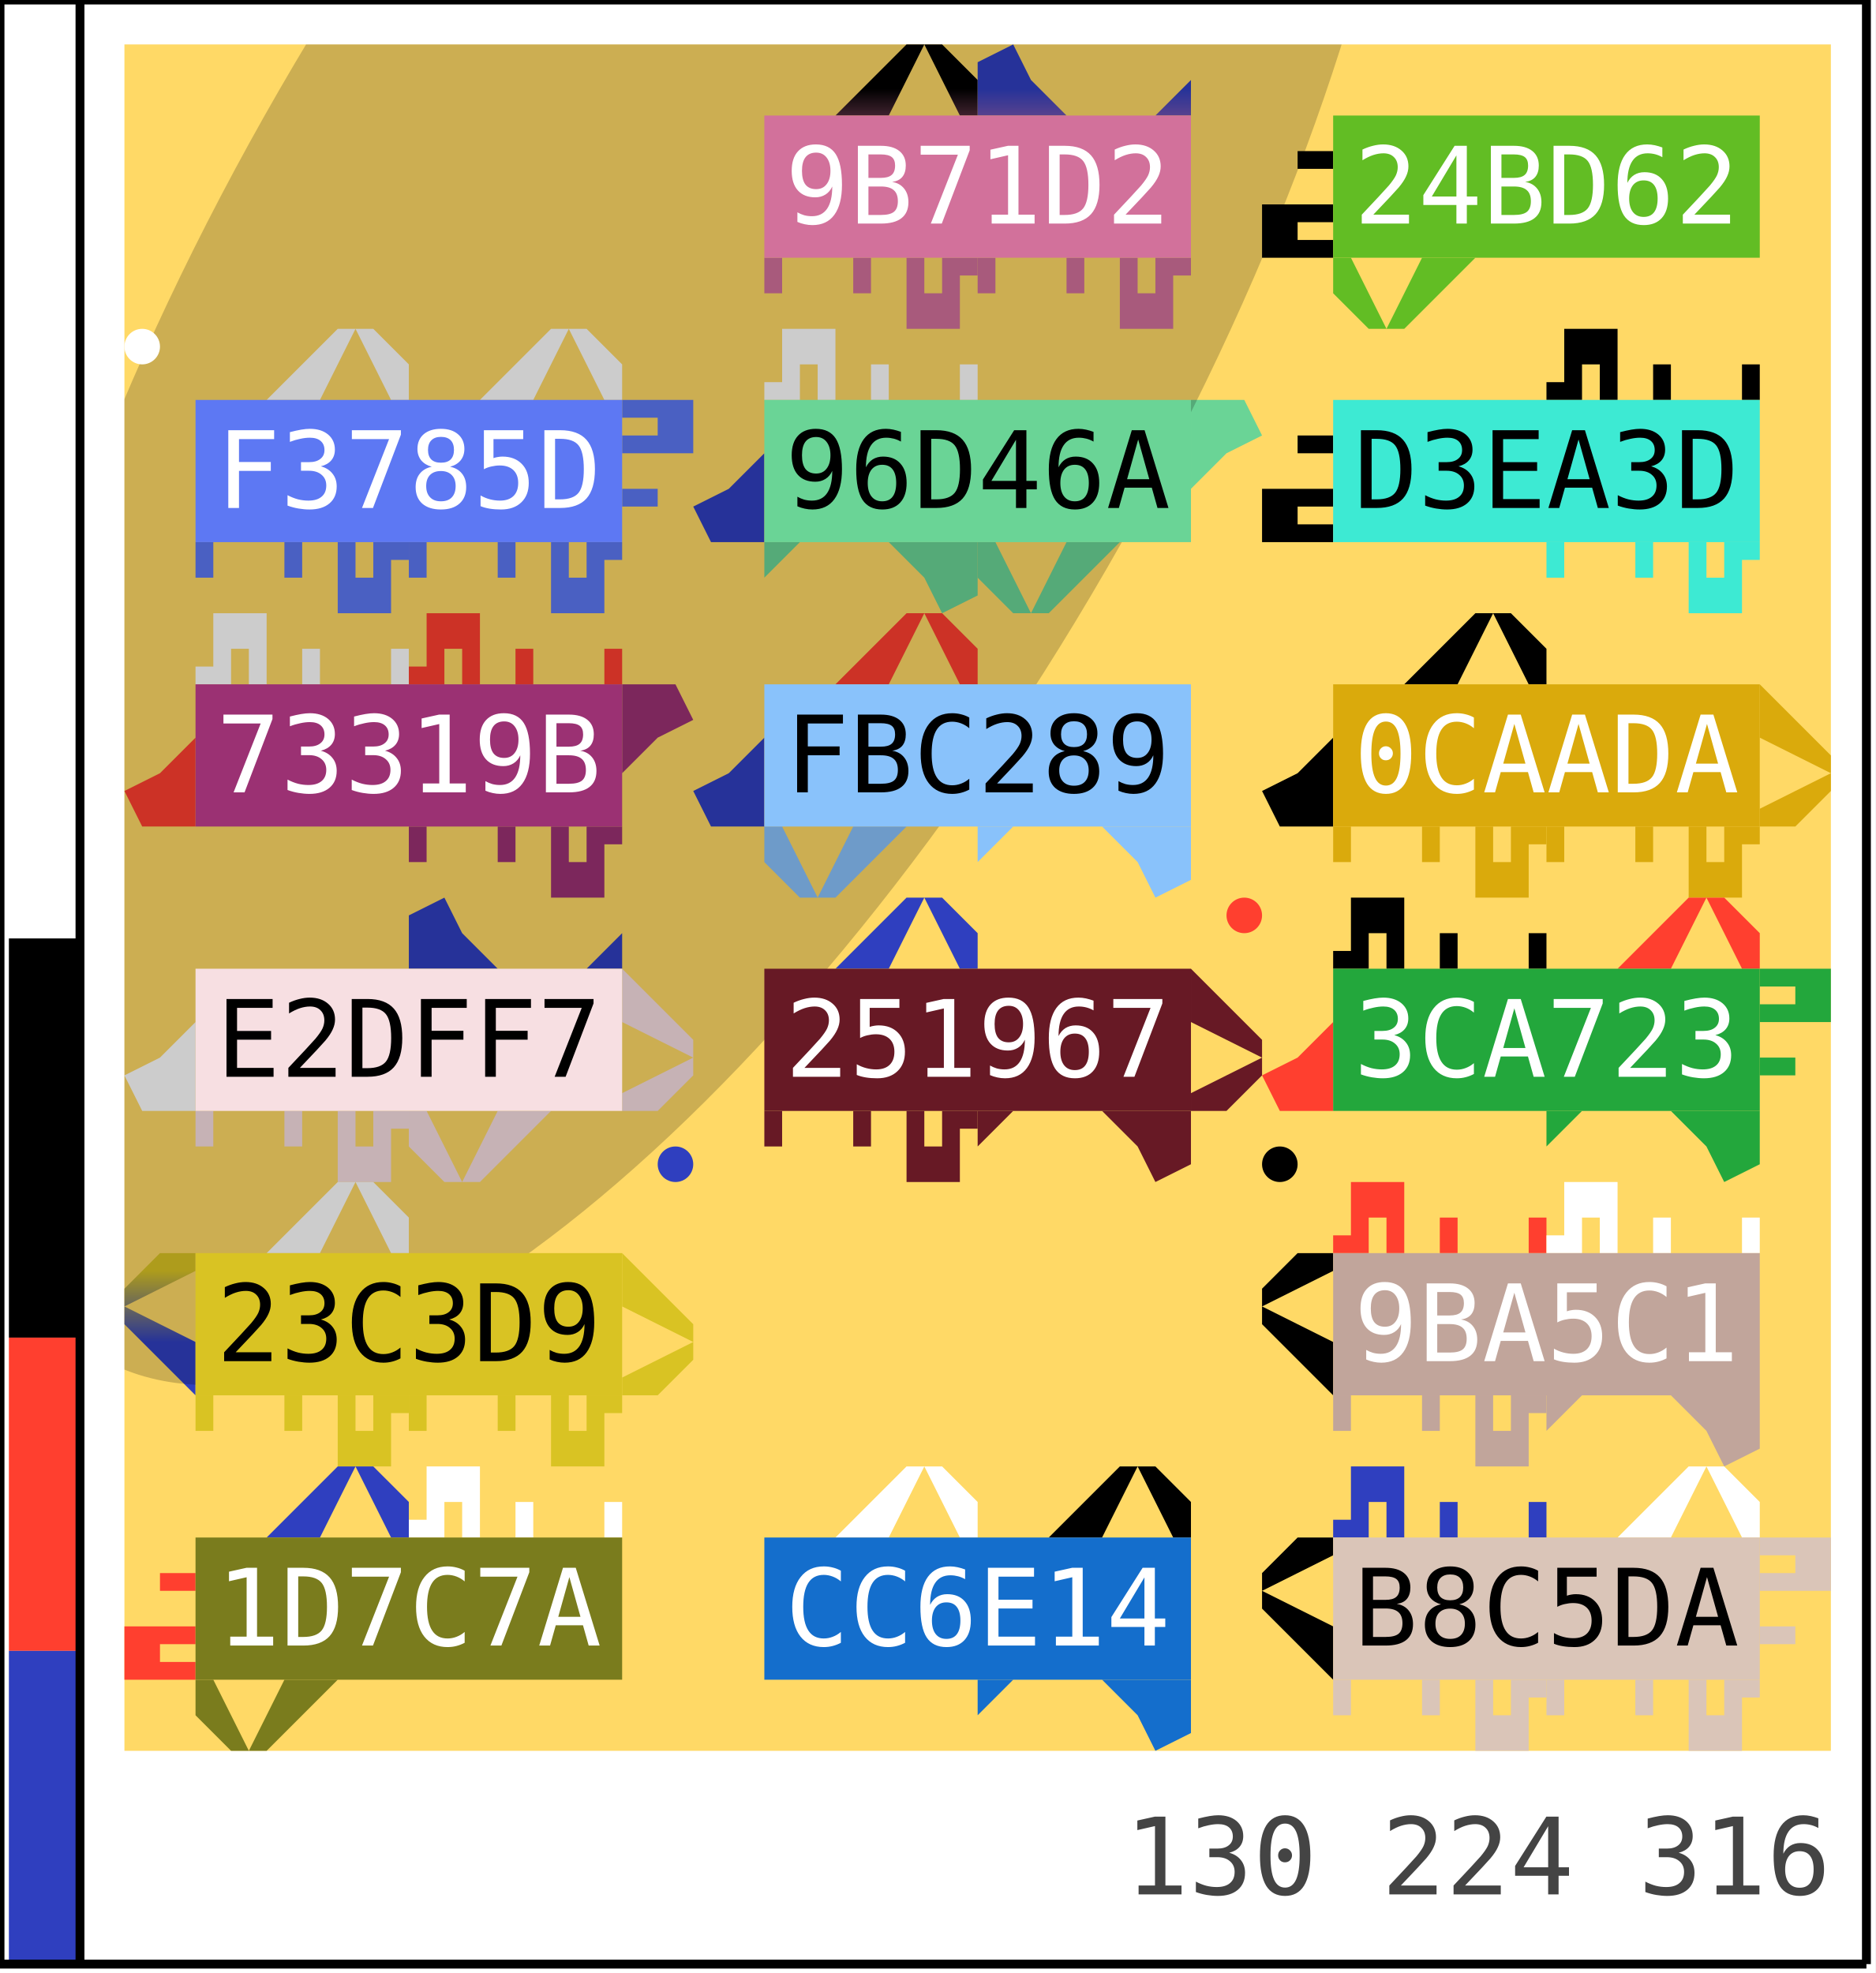
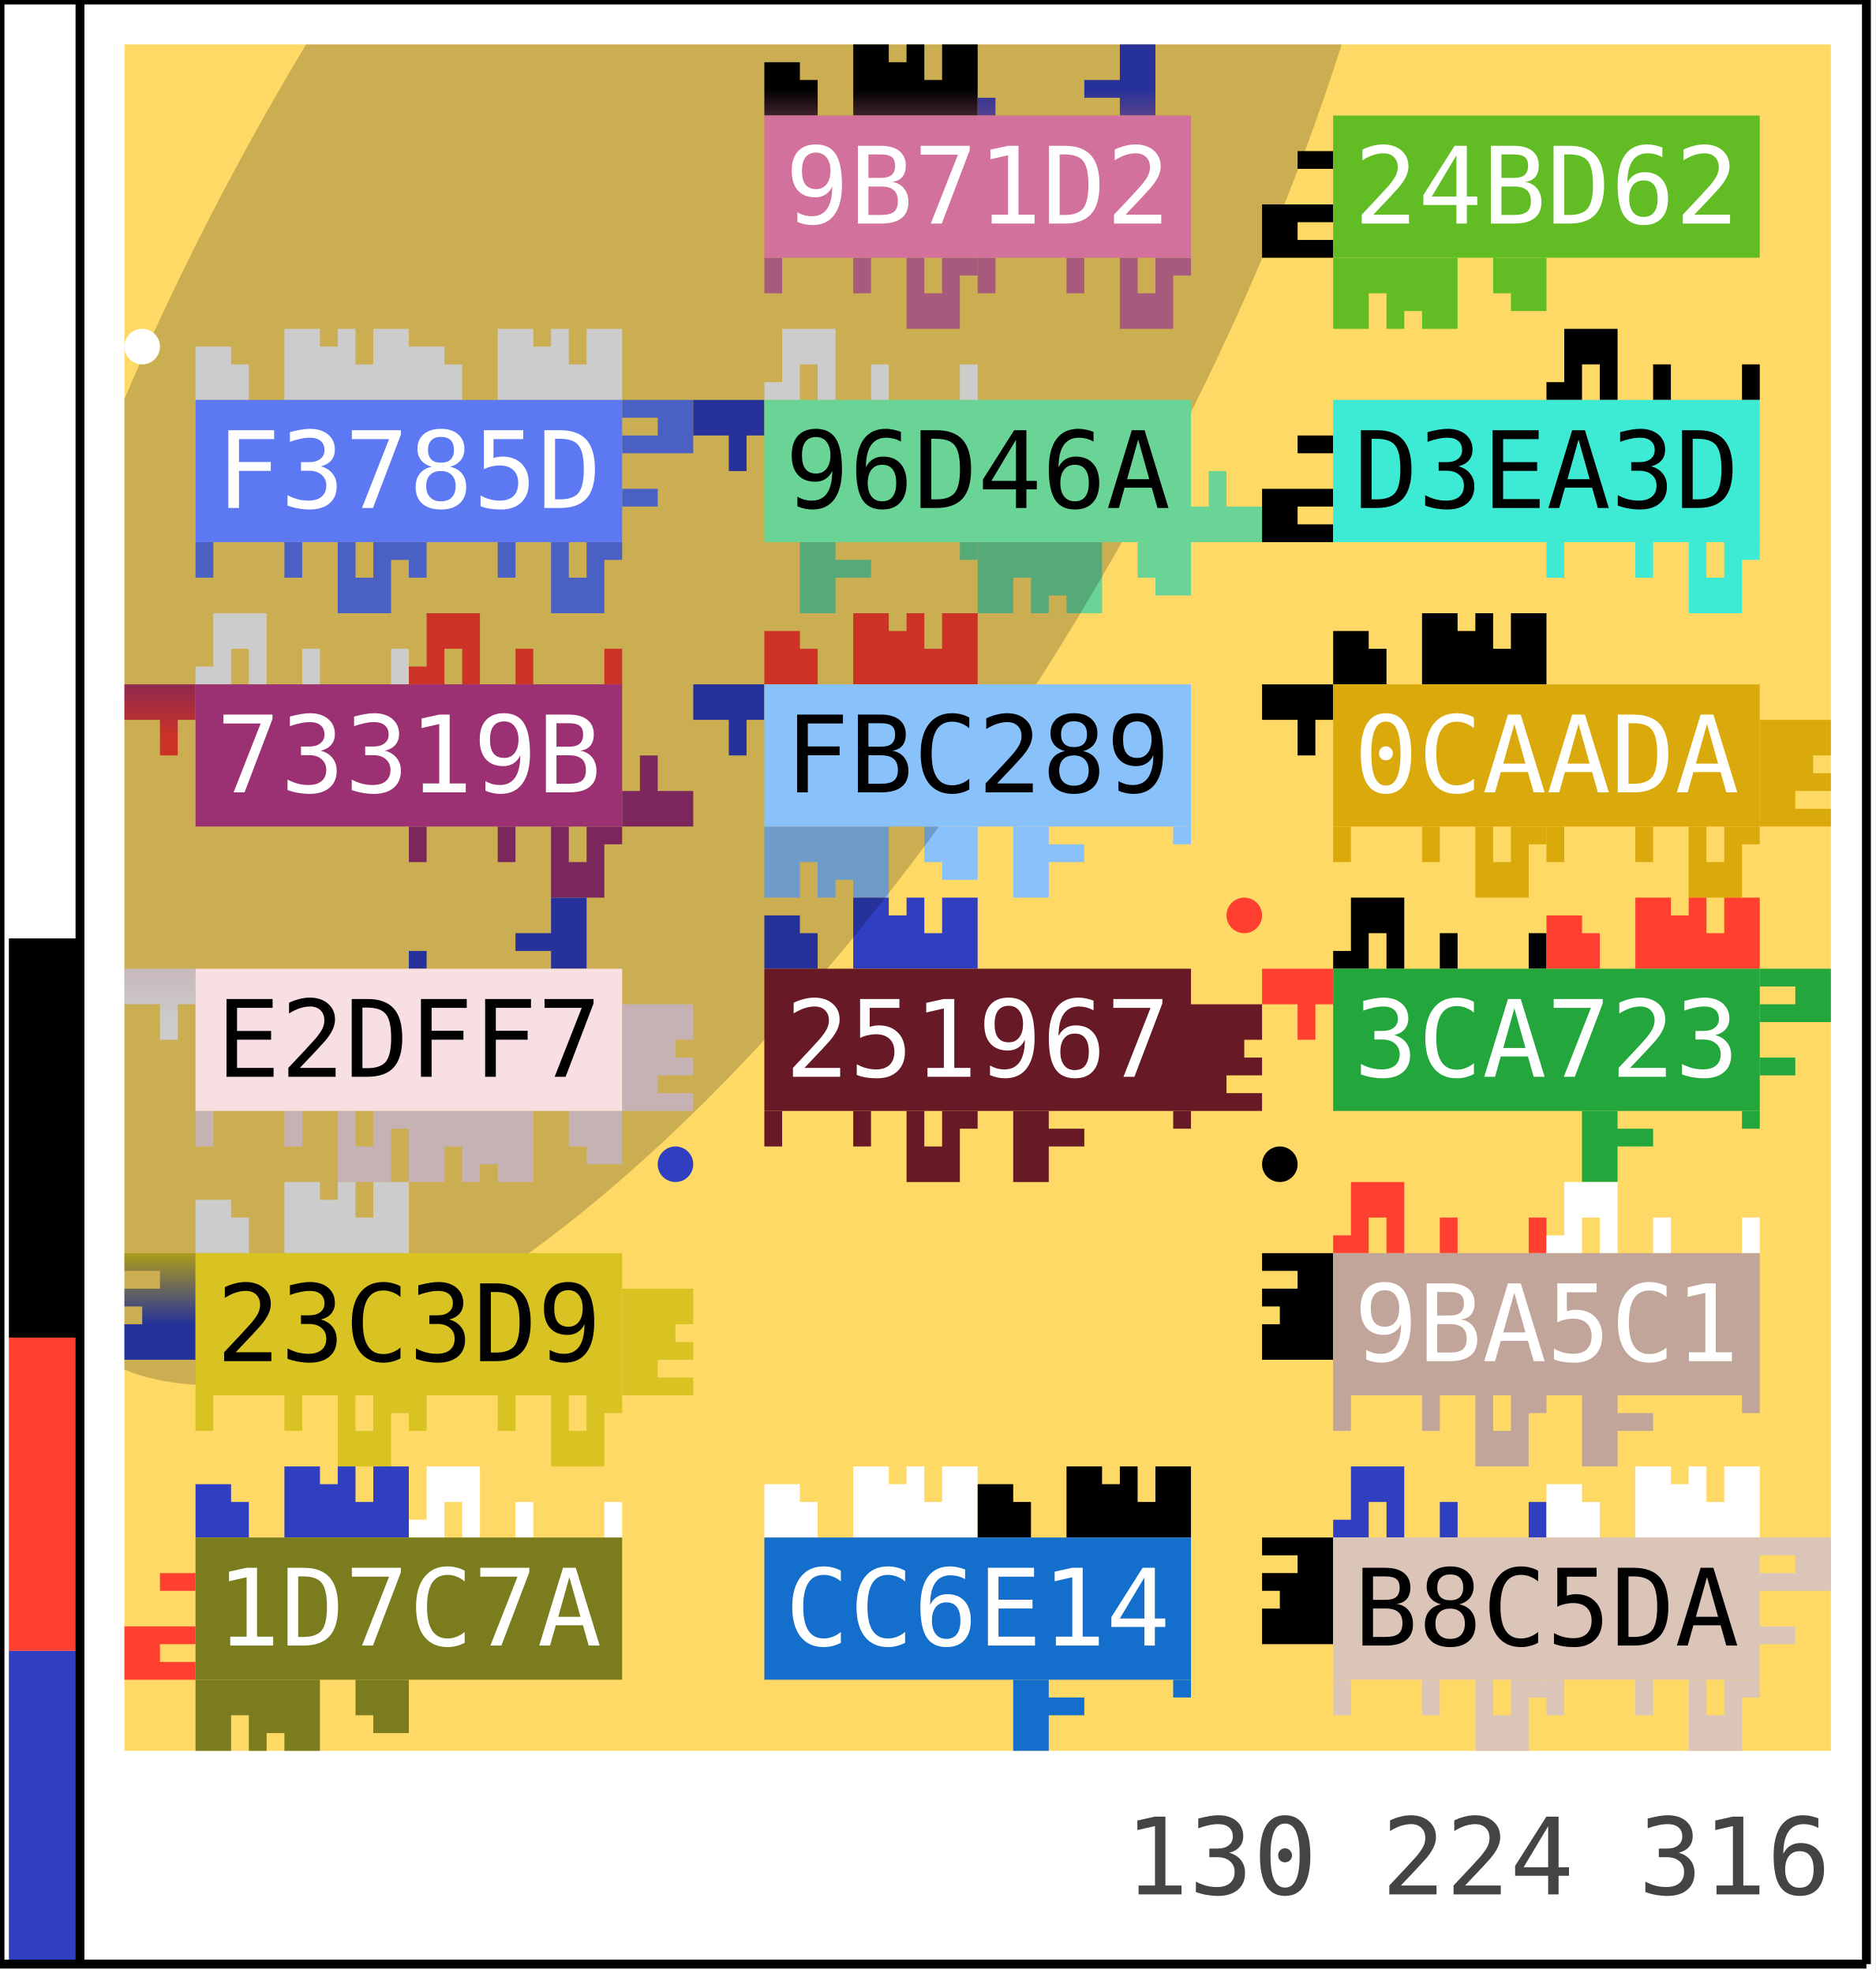
<svg xmlns="http://www.w3.org/2000/svg" width="211.0" height="222.0">
  <defs data-v3-clip-seq="21">
    <clipPath id="grid-clip">
      <rect x="14.0" y="5.0" width="192.0" height="192.0" />
    </clipPath>
    <path id="c1" d="M0,8 L0,6 L2,6 L2,0 L8,0 L8,8 L6,8 L6,4 L4,4 L4,8 Z M12,4 L14,4 L14,8 L12,8 Z M22,4 L24,4 L24,8 L22,8 Z" fill-rule="evenodd" />
    <path id="c2" d="M0,8 L0,2 L4,2 L4,4 L6,4 L6,8 L10,8 L10,2 L10,0 L24,0 L24,8 Z M18,0 L20,0 L20,4 L18,4 Z M14,0 L16,0 L16,2 L14,2 Z" fill-rule="evenodd" />
    <path id="c3" d="M16,0 L20,0 L20,8 L16,8 L16,6 L12,6 L12,4 L16,4 Z M0,6 L2,6 L2,8 L0,8 Z" fill-rule="evenodd" />
    <path id="p1" d="M0,8 L0,4 L3,3 L4,0 L12,0 L16,8 Z" fill-rule="evenodd" />
    <path id="p2" d="M16,0 L12,4 L8,8 L14,8 L18,0 L22,8 L24,8 L24,4 L20,0 Z" fill-rule="evenodd" />
    <path id="p3" d="M0,2 L4,0 L6,4 L10,8 L0,8 Z M20,8 L24,4 L24,8 Z" fill-rule="evenodd" />
    <linearGradient id="g0" gradientUnits="userSpaceOnUse" x1="98.0" y1="13.0" x2="98.0" y2="5.0">
      <stop offset="0%" stop-color="#d2719b" />
      <stop offset="100%" stop-color="#000000" />
    </linearGradient>
    <linearGradient id="g1" gradientUnits="userSpaceOnUse" x1="122.0" y1="13.0" x2="122.0" y2="5.0">
      <stop offset="0%" stop-color="#d2719b" />
      <stop offset="100%" stop-color="#2f3fbf" />
    </linearGradient>
    <linearGradient id="g2" gradientUnits="userSpaceOnUse" x1="122.0" y1="29.0" x2="122.0" y2="37.0">
      <stop offset="0%" stop-color="#d2719b" />
      <stop offset="100%" stop-color="#ffffff" />
    </linearGradient>
    <linearGradient id="g3" gradientUnits="userSpaceOnUse" x1="98.0" y1="29.0" x2="98.0" y2="37.0">
      <stop offset="0%" stop-color="#d2719b" />
      <stop offset="100%" stop-color="#ff3f2f" />
    </linearGradient>
    <linearGradient id="g4" gradientUnits="userSpaceOnUse" x1="162.0" y1="29.0" x2="162.0" y2="37.0">
      <stop offset="0%" stop-color="#62bd24" />
      <stop offset="100%" stop-color="#ffffff" />
    </linearGradient>
    <linearGradient id="g5" gradientUnits="userSpaceOnUse" x1="150.0" y1="21.0" x2="142.0" y2="21.0">
      <stop offset="0%" stop-color="#62bd24" />
      <stop offset="100%" stop-color="#000000" />
    </linearGradient>
    <clipPath id="v3clip-0">
      <rect x="142.0" y="13.0" width="8.0" height="16.0" />
    </clipPath>
    <linearGradient id="g6" gradientUnits="userSpaceOnUse" x1="34.0" y1="45.0" x2="34.0" y2="37.0">
      <stop offset="0%" stop-color="#5d78f3" />
      <stop offset="100%" stop-color="#ffffff" />
    </linearGradient>
    <linearGradient id="g7" gradientUnits="userSpaceOnUse" x1="58.0" y1="45.0" x2="58.0" y2="37.0">
      <stop offset="0%" stop-color="#5d78f3" />
      <stop offset="100%" stop-color="#ffffff" />
    </linearGradient>
    <linearGradient id="g8" gradientUnits="userSpaceOnUse" x1="70.0" y1="53.0" x2="78.0" y2="53.0">
      <stop offset="0%" stop-color="#5d78f3" />
      <stop offset="100%" stop-color="#000000" />
    </linearGradient>
    <clipPath id="v3clip-1">
      <rect x="70.0" y="45.0" width="8.0" height="16.0" />
    </clipPath>
    <linearGradient id="g9" gradientUnits="userSpaceOnUse" x1="58.0" y1="61.0" x2="58.0" y2="69.0">
      <stop offset="0%" stop-color="#5d78f3" />
      <stop offset="100%" stop-color="#000000" />
    </linearGradient>
    <linearGradient id="g10" gradientUnits="userSpaceOnUse" x1="34.0" y1="61.0" x2="34.0" y2="69.0">
      <stop offset="0%" stop-color="#5d78f3" />
      <stop offset="100%" stop-color="#2f3fbf" />
    </linearGradient>
    <linearGradient id="g11" gradientUnits="userSpaceOnUse" x1="98.0" y1="45.0" x2="98.0" y2="37.0">
      <stop offset="0%" stop-color="#6ad496" />
      <stop offset="100%" stop-color="#ffffff" />
    </linearGradient>
    <linearGradient id="g12" gradientUnits="userSpaceOnUse" x1="134.0" y1="53.0" x2="142.0" y2="53.0">
      <stop offset="0%" stop-color="#6ad496" />
      <stop offset="100%" stop-color="#2f3fbf" />
    </linearGradient>
    <clipPath id="v3clip-2">
      <rect x="134.0" y="45.0" width="8.0" height="16.0" />
    </clipPath>
    <linearGradient id="g13" gradientUnits="userSpaceOnUse" x1="122.0" y1="61.0" x2="122.0" y2="69.0">
      <stop offset="0%" stop-color="#6ad496" />
      <stop offset="100%" stop-color="#ffffff" />
    </linearGradient>
    <linearGradient id="g14" gradientUnits="userSpaceOnUse" x1="98.0" y1="61.0" x2="98.0" y2="69.0">
      <stop offset="0%" stop-color="#6ad496" />
      <stop offset="100%" stop-color="#ffffff" />
    </linearGradient>
    <linearGradient id="g15" gradientUnits="userSpaceOnUse" x1="86.0" y1="53.0" x2="78.0" y2="53.0">
      <stop offset="0%" stop-color="#6ad496" />
      <stop offset="100%" stop-color="#2f3fbf" />
    </linearGradient>
    <clipPath id="v3clip-3">
      <rect x="78.0" y="45.0" width="8.0" height="16.0" />
    </clipPath>
    <linearGradient id="g16" gradientUnits="userSpaceOnUse" x1="186.0" y1="45.0" x2="186.0" y2="37.0">
      <stop offset="0%" stop-color="#3dead3" />
      <stop offset="100%" stop-color="#000000" />
    </linearGradient>
    <linearGradient id="g17" gradientUnits="userSpaceOnUse" x1="186.0" y1="61.0" x2="186.0" y2="69.0">
      <stop offset="0%" stop-color="#3dead3" />
      <stop offset="100%" stop-color="#2f3fbf" />
    </linearGradient>
    <linearGradient id="g18" gradientUnits="userSpaceOnUse" x1="150.0" y1="53.0" x2="142.0" y2="53.0">
      <stop offset="0%" stop-color="#3dead3" />
      <stop offset="100%" stop-color="#000000" />
    </linearGradient>
    <clipPath id="v3clip-4">
      <rect x="142.0" y="45.0" width="8.0" height="16.0" />
    </clipPath>
    <linearGradient id="g19" gradientUnits="userSpaceOnUse" x1="34.0" y1="77.0" x2="34.0" y2="69.0">
      <stop offset="0%" stop-color="#9b3173" />
      <stop offset="100%" stop-color="#ffffff" />
    </linearGradient>
    <linearGradient id="g20" gradientUnits="userSpaceOnUse" x1="58.0" y1="77.0" x2="58.0" y2="69.0">
      <stop offset="0%" stop-color="#9b3173" />
      <stop offset="100%" stop-color="#ff3f2f" />
    </linearGradient>
    <linearGradient id="g21" gradientUnits="userSpaceOnUse" x1="70.0" y1="85.0" x2="78.0" y2="85.0">
      <stop offset="0%" stop-color="#9b3173" />
      <stop offset="100%" stop-color="#ffffff" />
    </linearGradient>
    <clipPath id="v3clip-5">
      <rect x="70.0" y="77.0" width="8.0" height="16.0" />
    </clipPath>
    <linearGradient id="g22" gradientUnits="userSpaceOnUse" x1="58.0" y1="93.0" x2="58.0" y2="101.0">
      <stop offset="0%" stop-color="#9b3173" />
      <stop offset="100%" stop-color="#2f3fbf" />
    </linearGradient>
    <linearGradient id="g23" gradientUnits="userSpaceOnUse" x1="22.0" y1="85.0" x2="14.0" y2="85.0">
      <stop offset="0%" stop-color="#9b3173" />
      <stop offset="100%" stop-color="#ff3f2f" />
    </linearGradient>
    <clipPath id="v3clip-6">
      <rect x="14.0" y="77.0" width="8.0" height="16.0" />
    </clipPath>
    <linearGradient id="g24" gradientUnits="userSpaceOnUse" x1="98.0" y1="77.0" x2="98.0" y2="69.0">
      <stop offset="0%" stop-color="#89c2fb" />
      <stop offset="100%" stop-color="#ff3f2f" />
    </linearGradient>
    <linearGradient id="g25" gradientUnits="userSpaceOnUse" x1="122.0" y1="93.0" x2="122.0" y2="101.0">
      <stop offset="0%" stop-color="#89c2fb" />
      <stop offset="100%" stop-color="#ff3f2f" />
    </linearGradient>
    <linearGradient id="g26" gradientUnits="userSpaceOnUse" x1="98.0" y1="93.0" x2="98.0" y2="101.0">
      <stop offset="0%" stop-color="#89c2fb" />
      <stop offset="100%" stop-color="#ffffff" />
    </linearGradient>
    <linearGradient id="g27" gradientUnits="userSpaceOnUse" x1="86.0" y1="85.0" x2="78.0" y2="85.0">
      <stop offset="0%" stop-color="#89c2fb" />
      <stop offset="100%" stop-color="#2f3fbf" />
    </linearGradient>
    <clipPath id="v3clip-7">
      <rect x="78.0" y="77.0" width="8.0" height="16.0" />
    </clipPath>
    <linearGradient id="g28" gradientUnits="userSpaceOnUse" x1="162.0" y1="77.0" x2="162.0" y2="69.0">
      <stop offset="0%" stop-color="#daaa0c" />
      <stop offset="100%" stop-color="#000000" />
    </linearGradient>
    <linearGradient id="g29" gradientUnits="userSpaceOnUse" x1="198.0" y1="85.0" x2="206.0" y2="85.0">
      <stop offset="0%" stop-color="#daaa0c" />
      <stop offset="100%" stop-color="#000000" />
    </linearGradient>
    <clipPath id="v3clip-8">
      <rect x="198.0" y="77.0" width="8.0" height="16.0" />
    </clipPath>
    <linearGradient id="g30" gradientUnits="userSpaceOnUse" x1="186.0" y1="93.0" x2="186.0" y2="101.0">
      <stop offset="0%" stop-color="#daaa0c" />
      <stop offset="100%" stop-color="#2f3fbf" />
    </linearGradient>
    <linearGradient id="g31" gradientUnits="userSpaceOnUse" x1="162.0" y1="93.0" x2="162.0" y2="101.0">
      <stop offset="0%" stop-color="#daaa0c" />
      <stop offset="100%" stop-color="#ffffff" />
    </linearGradient>
    <linearGradient id="g32" gradientUnits="userSpaceOnUse" x1="150.0" y1="85.0" x2="142.0" y2="85.0">
      <stop offset="0%" stop-color="#daaa0c" />
      <stop offset="100%" stop-color="#000000" />
    </linearGradient>
    <clipPath id="v3clip-9">
      <rect x="142.0" y="77.0" width="8.0" height="16.0" />
    </clipPath>
    <linearGradient id="g33" gradientUnits="userSpaceOnUse" x1="58.0" y1="109.0" x2="58.0" y2="101.0">
      <stop offset="0%" stop-color="#f7dfe2" />
      <stop offset="100%" stop-color="#2f3fbf" />
    </linearGradient>
    <linearGradient id="g34" gradientUnits="userSpaceOnUse" x1="70.0" y1="117.0" x2="78.0" y2="117.0">
      <stop offset="0%" stop-color="#f7dfe2" />
      <stop offset="100%" stop-color="#ffffff" />
    </linearGradient>
    <clipPath id="v3clip-10">
      <rect x="70.0" y="109.0" width="8.0" height="16.0" />
    </clipPath>
    <linearGradient id="g35" gradientUnits="userSpaceOnUse" x1="58.0" y1="125.0" x2="58.0" y2="133.0">
      <stop offset="0%" stop-color="#f7dfe2" />
      <stop offset="100%" stop-color="#ff3f2f" />
    </linearGradient>
    <linearGradient id="g36" gradientUnits="userSpaceOnUse" x1="34.0" y1="125.0" x2="34.0" y2="133.0">
      <stop offset="0%" stop-color="#f7dfe2" />
      <stop offset="100%" stop-color="#000000" />
    </linearGradient>
    <linearGradient id="g37" gradientUnits="userSpaceOnUse" x1="22.0" y1="117.0" x2="14.0" y2="117.0">
      <stop offset="0%" stop-color="#f7dfe2" />
      <stop offset="100%" stop-color="#ffffff" />
    </linearGradient>
    <clipPath id="v3clip-11">
      <rect x="14.0" y="109.0" width="8.0" height="16.0" />
    </clipPath>
    <linearGradient id="g38" gradientUnits="userSpaceOnUse" x1="98.0" y1="109.0" x2="98.0" y2="101.0">
      <stop offset="0%" stop-color="#671925" />
      <stop offset="100%" stop-color="#2f3fbf" />
    </linearGradient>
    <linearGradient id="g39" gradientUnits="userSpaceOnUse" x1="134.0" y1="117.0" x2="142.0" y2="117.0">
      <stop offset="0%" stop-color="#671925" />
      <stop offset="100%" stop-color="#000000" />
    </linearGradient>
    <clipPath id="v3clip-12">
      <rect x="134.0" y="109.0" width="8.0" height="16.0" />
    </clipPath>
    <linearGradient id="g40" gradientUnits="userSpaceOnUse" x1="122.0" y1="125.0" x2="122.0" y2="133.0">
      <stop offset="0%" stop-color="#671925" />
      <stop offset="100%" stop-color="#ff3f2f" />
    </linearGradient>
    <linearGradient id="g41" gradientUnits="userSpaceOnUse" x1="98.0" y1="125.0" x2="98.0" y2="133.0">
      <stop offset="0%" stop-color="#671925" />
      <stop offset="100%" stop-color="#000000" />
    </linearGradient>
    <linearGradient id="g42" gradientUnits="userSpaceOnUse" x1="162.0" y1="109.0" x2="162.0" y2="101.0">
      <stop offset="0%" stop-color="#23a73c" />
      <stop offset="100%" stop-color="#000000" />
    </linearGradient>
    <linearGradient id="g43" gradientUnits="userSpaceOnUse" x1="186.0" y1="109.0" x2="186.0" y2="101.0">
      <stop offset="0%" stop-color="#23a73c" />
      <stop offset="100%" stop-color="#ff3f2f" />
    </linearGradient>
    <linearGradient id="g44" gradientUnits="userSpaceOnUse" x1="198.0" y1="117.0" x2="206.0" y2="117.0">
      <stop offset="0%" stop-color="#23a73c" />
      <stop offset="100%" stop-color="#2f3fbf" />
    </linearGradient>
    <clipPath id="v3clip-13">
      <rect x="198.0" y="109.0" width="8.0" height="16.0" />
    </clipPath>
    <linearGradient id="g45" gradientUnits="userSpaceOnUse" x1="186.0" y1="125.0" x2="186.0" y2="133.0">
      <stop offset="0%" stop-color="#23a73c" />
      <stop offset="100%" stop-color="#ffffff" />
    </linearGradient>
    <linearGradient id="g46" gradientUnits="userSpaceOnUse" x1="150.0" y1="117.0" x2="142.0" y2="117.0">
      <stop offset="0%" stop-color="#23a73c" />
      <stop offset="100%" stop-color="#ff3f2f" />
    </linearGradient>
    <clipPath id="v3clip-14">
      <rect x="142.0" y="109.0" width="8.0" height="16.0" />
    </clipPath>
    <linearGradient id="g47" gradientUnits="userSpaceOnUse" x1="34.0" y1="141.0" x2="34.0" y2="133.0">
      <stop offset="0%" stop-color="#d9c323" />
      <stop offset="100%" stop-color="#ffffff" />
    </linearGradient>
    <linearGradient id="g48" gradientUnits="userSpaceOnUse" x1="70.0" y1="149.0" x2="78.0" y2="149.0">
      <stop offset="0%" stop-color="#d9c323" />
      <stop offset="100%" stop-color="#ff3f2f" />
    </linearGradient>
    <clipPath id="v3clip-15">
      <rect x="70.0" y="141.0" width="8.0" height="16.0" />
    </clipPath>
    <linearGradient id="g49" gradientUnits="userSpaceOnUse" x1="58.0" y1="157.0" x2="58.0" y2="165.0">
      <stop offset="0%" stop-color="#d9c323" />
      <stop offset="100%" stop-color="#2f3fbf" />
    </linearGradient>
    <linearGradient id="g50" gradientUnits="userSpaceOnUse" x1="34.0" y1="157.0" x2="34.0" y2="165.0">
      <stop offset="0%" stop-color="#d9c323" />
      <stop offset="100%" stop-color="#2f3fbf" />
    </linearGradient>
    <linearGradient id="g51" gradientUnits="userSpaceOnUse" x1="22.0" y1="149.0" x2="14.0" y2="149.0">
      <stop offset="0%" stop-color="#d9c323" />
      <stop offset="100%" stop-color="#2f3fbf" />
    </linearGradient>
    <clipPath id="v3clip-16">
      <rect x="14.0" y="141.0" width="8.0" height="16.0" />
    </clipPath>
    <linearGradient id="g52" gradientUnits="userSpaceOnUse" x1="162.0" y1="141.0" x2="162.0" y2="133.0">
      <stop offset="0%" stop-color="#c1a59b" />
      <stop offset="100%" stop-color="#ff3f2f" />
    </linearGradient>
    <linearGradient id="g53" gradientUnits="userSpaceOnUse" x1="186.0" y1="141.0" x2="186.0" y2="133.0">
      <stop offset="0%" stop-color="#c1a59b" />
      <stop offset="100%" stop-color="#ffffff" />
    </linearGradient>
    <linearGradient id="g54" gradientUnits="userSpaceOnUse" x1="186.0" y1="157.0" x2="186.0" y2="165.0">
      <stop offset="0%" stop-color="#c1a59b" />
      <stop offset="100%" stop-color="#ffffff" />
    </linearGradient>
    <linearGradient id="g55" gradientUnits="userSpaceOnUse" x1="162.0" y1="157.0" x2="162.0" y2="165.0">
      <stop offset="0%" stop-color="#c1a59b" />
      <stop offset="100%" stop-color="#ff3f2f" />
    </linearGradient>
    <linearGradient id="g56" gradientUnits="userSpaceOnUse" x1="150.0" y1="149.0" x2="142.0" y2="149.0">
      <stop offset="0%" stop-color="#c1a59b" />
      <stop offset="100%" stop-color="#000000" />
    </linearGradient>
    <clipPath id="v3clip-17">
      <rect x="142.0" y="141.0" width="8.0" height="16.0" />
    </clipPath>
    <linearGradient id="g57" gradientUnits="userSpaceOnUse" x1="34.0" y1="173.0" x2="34.0" y2="165.0">
      <stop offset="0%" stop-color="#7a7c1d" />
      <stop offset="100%" stop-color="#2f3fbf" />
    </linearGradient>
    <linearGradient id="g58" gradientUnits="userSpaceOnUse" x1="58.0" y1="173.0" x2="58.0" y2="165.0">
      <stop offset="0%" stop-color="#7a7c1d" />
      <stop offset="100%" stop-color="#ffffff" />
    </linearGradient>
    <linearGradient id="g59" gradientUnits="userSpaceOnUse" x1="34.0" y1="189.0" x2="34.0" y2="197.0">
      <stop offset="0%" stop-color="#7a7c1d" />
      <stop offset="100%" stop-color="#ffffff" />
    </linearGradient>
    <linearGradient id="g60" gradientUnits="userSpaceOnUse" x1="22.0" y1="181.0" x2="14.0" y2="181.0">
      <stop offset="0%" stop-color="#7a7c1d" />
      <stop offset="100%" stop-color="#ff3f2f" />
    </linearGradient>
    <clipPath id="v3clip-18">
      <rect x="14.0" y="173.0" width="8.0" height="16.0" />
    </clipPath>
    <linearGradient id="g61" gradientUnits="userSpaceOnUse" x1="98.0" y1="173.0" x2="98.0" y2="165.0">
      <stop offset="0%" stop-color="#146ecc" />
      <stop offset="100%" stop-color="#ffffff" />
    </linearGradient>
    <linearGradient id="g62" gradientUnits="userSpaceOnUse" x1="122.0" y1="173.0" x2="122.0" y2="165.0">
      <stop offset="0%" stop-color="#146ecc" />
      <stop offset="100%" stop-color="#000000" />
    </linearGradient>
    <linearGradient id="g63" gradientUnits="userSpaceOnUse" x1="122.0" y1="189.0" x2="122.0" y2="197.0">
      <stop offset="0%" stop-color="#146ecc" />
      <stop offset="100%" stop-color="#ff3f2f" />
    </linearGradient>
    <linearGradient id="g64" gradientUnits="userSpaceOnUse" x1="162.0" y1="173.0" x2="162.0" y2="165.0">
      <stop offset="0%" stop-color="#dac5b8" />
      <stop offset="100%" stop-color="#2f3fbf" />
    </linearGradient>
    <linearGradient id="g65" gradientUnits="userSpaceOnUse" x1="186.0" y1="173.0" x2="186.0" y2="165.0">
      <stop offset="0%" stop-color="#dac5b8" />
      <stop offset="100%" stop-color="#ffffff" />
    </linearGradient>
    <linearGradient id="g66" gradientUnits="userSpaceOnUse" x1="198.0" y1="181.0" x2="206.0" y2="181.0">
      <stop offset="0%" stop-color="#dac5b8" />
      <stop offset="100%" stop-color="#000000" />
    </linearGradient>
    <clipPath id="v3clip-19">
      <rect x="198.0" y="173.0" width="8.0" height="16.0" />
    </clipPath>
    <linearGradient id="g67" gradientUnits="userSpaceOnUse" x1="186.0" y1="189.0" x2="186.0" y2="197.0">
      <stop offset="0%" stop-color="#dac5b8" />
      <stop offset="100%" stop-color="#ff3f2f" />
    </linearGradient>
    <linearGradient id="g68" gradientUnits="userSpaceOnUse" x1="162.0" y1="189.0" x2="162.0" y2="197.0">
      <stop offset="0%" stop-color="#dac5b8" />
      <stop offset="100%" stop-color="#ff3f2f" />
    </linearGradient>
    <linearGradient id="g69" gradientUnits="userSpaceOnUse" x1="150.0" y1="181.0" x2="142.0" y2="181.0">
      <stop offset="0%" stop-color="#dac5b8" />
      <stop offset="100%" stop-color="#000000" />
    </linearGradient>
    <clipPath id="v3clip-20">
      <rect x="142.0" y="173.0" width="8.0" height="16.0" />
    </clipPath>
  </defs>
  <rect x="0" y="0" width="211.0" height="222.0" fill="#ffffff" />
  <rect x="14.0" y="5.0" width="192.0" height="192.0" fill="#ffd966" />
  <g>
-     <use href="#p2" transform="translate(86.0, 5.0) scale(1.0)" fill="url(#g0)" />
-   </g>
-   <g>
-     <use href="#p3" transform="translate(110.0, 5.0) scale(1.0)" fill="url(#g1)" />
+     <use href="#c2" transform="translate(86.0, 5.0) scale(1.0)" fill="url(#g0)" />
+   </g>
+   <g>
+     <use href="#c3" transform="translate(110.0, 5.0) scale(1.0)" fill="url(#g1)" />
  </g>
  <g>
    <use href="#c1" transform="translate(110.0, 29.0) rotate(180 12.0 4.0) scale(1.0)" fill="url(#g2)" />
  </g>
  <g>
    <use href="#c1" transform="translate(86.0, 29.0) rotate(180 12.0 4.0) scale(1.0)" fill="url(#g3)" />
  </g>
  <g>
-     <use href="#p2" transform="translate(150.0, 29.0) rotate(180 12.0 4.0) scale(1.0)" fill="url(#g4)" />
+     <use href="#c2" transform="translate(150.0, 29.0) rotate(180 12.0 4.0) scale(1.0)" fill="url(#g4)" />
  </g>
  <g>
    <g clip-path="url(#v3clip-0)">
      <use href="#c1" transform="translate(140.0, 29.0) rotate(270 2.0 0.0) scale(1.0)" fill="url(#g5)" />
    </g>
  </g>
  <g>
-     <use href="#p2" transform="translate(22.0, 37.0) scale(1.0)" fill="url(#g6)" />
-   </g>
-   <g>
-     <use href="#p2" transform="translate(46.0, 37.0) scale(1.0)" fill="url(#g7)" />
+     <use href="#c2" transform="translate(22.0, 37.0) scale(1.0)" fill="url(#g6)" />
+   </g>
+   <g>
+     <use href="#c2" transform="translate(46.0, 37.0) scale(1.0)" fill="url(#g7)" />
  </g>
  <g>
    <g clip-path="url(#v3clip-1)">
      <use href="#c1" transform="translate(76.0, 45.0) rotate(90 2.0 0.0) scale(1.0)" fill="url(#g8)" />
    </g>
  </g>
  <g>
    <use href="#c1" transform="translate(46.0, 61.0) rotate(180 12.0 4.0) scale(1.0)" fill="url(#g9)" />
  </g>
  <g>
    <use href="#c1" transform="translate(22.0, 61.0) rotate(180 12.0 4.0) scale(1.0)" fill="url(#g10)" />
  </g>
  <g>
    <use href="#c1" transform="translate(86.0, 37.0) scale(1.0)" fill="url(#g11)" />
  </g>
  <g>
    <g clip-path="url(#v3clip-2)">
-       <use href="#p3" transform="translate(142.0, 45.0) rotate(90 0.0 0.0) scale(1.0)" fill="url(#g12)" />
-     </g>
-   </g>
-   <g>
-     <use href="#p2" transform="translate(110.0, 61.0) rotate(180 12.0 4.0) scale(1.0)" fill="url(#g13)" />
-   </g>
-   <g>
-     <use href="#p3" transform="translate(86.0, 61.0) rotate(180 12.0 4.0) scale(1.0)" fill="url(#g14)" />
+       <use href="#c3" transform="translate(138.0, 45.0) rotate(90 4.0 0.0) scale(1.0)" fill="url(#g12)" />
+     </g>
+   </g>
+   <g>
+     <use href="#c2" transform="translate(110.0, 61.0) rotate(180 12.0 4.0) scale(1.0)" fill="url(#g13)" />
+   </g>
+   <g>
+     <use href="#c3" transform="translate(86.0, 61.0) rotate(180 12.0 4.0) scale(1.0)" fill="url(#g14)" />
  </g>
  <g>
    <g clip-path="url(#v3clip-3)">
-       <use href="#p3" transform="translate(78.0, 61.0) rotate(270 0.0 0.0) scale(1.0)" fill="url(#g15)" />
+       <use href="#c3" transform="translate(74.0, 61.0) rotate(270 4.0 0.0) scale(1.0)" fill="url(#g15)" />
    </g>
  </g>
  <g>
    <use href="#c1" transform="translate(174.0, 37.0) scale(1.0)" fill="url(#g16)" />
  </g>
  <g>
    <use href="#c1" transform="translate(174.0, 61.0) rotate(180 12.0 4.0) scale(1.0)" fill="url(#g17)" />
  </g>
  <g>
    <g clip-path="url(#v3clip-4)">
      <use href="#c1" transform="translate(140.0, 61.0) rotate(270 2.0 0.0) scale(1.0)" fill="url(#g18)" />
    </g>
  </g>
  <g>
    <use href="#c1" transform="translate(22.0, 69.0) scale(1.0)" fill="url(#g19)" />
  </g>
  <g>
    <use href="#c1" transform="translate(46.0, 69.0) scale(1.0)" fill="url(#g20)" />
  </g>
  <g>
    <g clip-path="url(#v3clip-5)">
-       <use href="#p3" transform="translate(78.0, 77.0) rotate(90 0.0 0.0) scale(1.0)" fill="url(#g21)" />
+       <use href="#c3" transform="translate(74.0, 77.0) rotate(90 4.0 0.0) scale(1.0)" fill="url(#g21)" />
    </g>
  </g>
  <g>
    <use href="#c1" transform="translate(46.0, 93.0) rotate(180 12.0 4.0) scale(1.0)" fill="url(#g22)" />
  </g>
  <g>
    <g clip-path="url(#v3clip-6)">
-       <use href="#p3" transform="translate(14.0, 93.0) rotate(270 0.0 0.0) scale(1.0)" fill="url(#g23)" />
-     </g>
-   </g>
-   <g>
-     <use href="#p2" transform="translate(86.0, 69.0) scale(1.0)" fill="url(#g24)" />
-   </g>
-   <g>
-     <use href="#p3" transform="translate(110.0, 93.0) rotate(180 12.0 4.0) scale(1.0)" fill="url(#g25)" />
-   </g>
-   <g>
-     <use href="#p2" transform="translate(86.0, 93.0) rotate(180 12.0 4.0) scale(1.0)" fill="url(#g26)" />
+       <use href="#c3" transform="translate(10.0, 93.0) rotate(270 4.0 0.0) scale(1.0)" fill="url(#g23)" />
+     </g>
+   </g>
+   <g>
+     <use href="#c2" transform="translate(86.0, 69.0) scale(1.0)" fill="url(#g24)" />
+   </g>
+   <g>
+     <use href="#c3" transform="translate(110.0, 93.0) rotate(180 12.0 4.0) scale(1.0)" fill="url(#g25)" />
+   </g>
+   <g>
+     <use href="#c2" transform="translate(86.0, 93.0) rotate(180 12.0 4.0) scale(1.0)" fill="url(#g26)" />
  </g>
  <g>
    <g clip-path="url(#v3clip-7)">
-       <use href="#p3" transform="translate(78.0, 93.0) rotate(270 0.0 0.0) scale(1.0)" fill="url(#g27)" />
-     </g>
-   </g>
-   <g>
-     <use href="#p2" transform="translate(150.0, 69.0) scale(1.0)" fill="url(#g28)" />
+       <use href="#c3" transform="translate(74.0, 93.0) rotate(270 4.0 0.0) scale(1.0)" fill="url(#g27)" />
+     </g>
+   </g>
+   <g>
+     <use href="#c2" transform="translate(150.0, 69.0) scale(1.0)" fill="url(#g28)" />
  </g>
  <g>
    <g clip-path="url(#v3clip-8)">
-       <use href="#p2" transform="translate(198.0, 77.0) rotate(90 8.0 0.0) scale(1.0)" fill="url(#g29)" />
+       <use href="#c2" transform="translate(200.0, 77.0) rotate(90 6.0 0.0) scale(1.0)" fill="url(#g29)" />
    </g>
  </g>
  <g>
    <use href="#c1" transform="translate(174.0, 93.0) rotate(180 12.0 4.0) scale(1.0)" fill="url(#g30)" />
  </g>
  <g>
    <use href="#c1" transform="translate(150.0, 93.0) rotate(180 12.0 4.0) scale(1.0)" fill="url(#g31)" />
  </g>
  <g>
    <g clip-path="url(#v3clip-9)">
-       <use href="#p3" transform="translate(142.0, 93.0) rotate(270 0.0 0.0) scale(1.0)" fill="url(#g32)" />
-     </g>
-   </g>
-   <g>
-     <use href="#p3" transform="translate(46.0, 101.0) scale(1.0)" fill="url(#g33)" />
+       <use href="#c3" transform="translate(138.0, 93.0) rotate(270 4.0 0.0) scale(1.0)" fill="url(#g32)" />
+     </g>
+   </g>
+   <g>
+     <use href="#c3" transform="translate(46.0, 101.0) scale(1.0)" fill="url(#g33)" />
  </g>
  <g>
    <g clip-path="url(#v3clip-10)">
-       <use href="#p2" transform="translate(70.0, 109.0) rotate(90 8.0 0.0) scale(1.0)" fill="url(#g34)" />
-     </g>
-   </g>
-   <g>
-     <use href="#p2" transform="translate(46.0, 125.0) rotate(180 12.0 4.0) scale(1.0)" fill="url(#g35)" />
+       <use href="#c2" transform="translate(72.0, 109.0) rotate(90 6.0 0.0) scale(1.0)" fill="url(#g34)" />
+     </g>
+   </g>
+   <g>
+     <use href="#c2" transform="translate(46.0, 125.0) rotate(180 12.0 4.0) scale(1.0)" fill="url(#g35)" />
  </g>
  <g>
    <use href="#c1" transform="translate(22.0, 125.0) rotate(180 12.0 4.0) scale(1.0)" fill="url(#g36)" />
  </g>
  <g>
    <g clip-path="url(#v3clip-11)">
-       <use href="#p3" transform="translate(14.0, 125.0) rotate(270 0.0 0.0) scale(1.0)" fill="url(#g37)" />
-     </g>
-   </g>
-   <g>
-     <use href="#p2" transform="translate(86.0, 101.0) scale(1.0)" fill="url(#g38)" />
+       <use href="#c3" transform="translate(10.0, 125.0) rotate(270 4.0 0.0) scale(1.0)" fill="url(#g37)" />
+     </g>
+   </g>
+   <g>
+     <use href="#c2" transform="translate(86.0, 101.0) scale(1.0)" fill="url(#g38)" />
  </g>
  <g>
    <g clip-path="url(#v3clip-12)">
-       <use href="#p2" transform="translate(134.0, 109.0) rotate(90 8.0 0.0) scale(1.0)" fill="url(#g39)" />
-     </g>
-   </g>
-   <g>
-     <use href="#p3" transform="translate(110.0, 125.0) rotate(180 12.0 4.0) scale(1.0)" fill="url(#g40)" />
+       <use href="#c2" transform="translate(136.0, 109.0) rotate(90 6.0 0.0) scale(1.0)" fill="url(#g39)" />
+     </g>
+   </g>
+   <g>
+     <use href="#c3" transform="translate(110.0, 125.0) rotate(180 12.0 4.0) scale(1.0)" fill="url(#g40)" />
  </g>
  <g>
    <use href="#c1" transform="translate(86.0, 125.0) rotate(180 12.0 4.0) scale(1.0)" fill="url(#g41)" />
  </g>
  <g>
    <use href="#c1" transform="translate(150.0, 101.0) scale(1.0)" fill="url(#g42)" />
  </g>
  <g>
-     <use href="#p2" transform="translate(174.0, 101.0) scale(1.0)" fill="url(#g43)" />
+     <use href="#c2" transform="translate(174.0, 101.0) scale(1.0)" fill="url(#g43)" />
  </g>
  <g>
    <g clip-path="url(#v3clip-13)">
      <use href="#c1" transform="translate(204.0, 109.0) rotate(90 2.0 0.0) scale(1.0)" fill="url(#g44)" />
    </g>
  </g>
  <g>
-     <use href="#p3" transform="translate(174.0, 125.0) rotate(180 12.0 4.0) scale(1.0)" fill="url(#g45)" />
+     <use href="#c3" transform="translate(174.0, 125.0) rotate(180 12.0 4.0) scale(1.0)" fill="url(#g45)" />
  </g>
  <g>
    <g clip-path="url(#v3clip-14)">
-       <use href="#p3" transform="translate(142.0, 125.0) rotate(270 0.0 0.0) scale(1.0)" fill="url(#g46)" />
-     </g>
-   </g>
-   <g>
-     <use href="#p2" transform="translate(22.0, 133.0) scale(1.0)" fill="url(#g47)" />
+       <use href="#c3" transform="translate(138.0, 125.0) rotate(270 4.0 0.0) scale(1.0)" fill="url(#g46)" />
+     </g>
+   </g>
+   <g>
+     <use href="#c2" transform="translate(22.0, 133.0) scale(1.0)" fill="url(#g47)" />
  </g>
  <g>
    <g clip-path="url(#v3clip-15)">
-       <use href="#p2" transform="translate(70.0, 141.0) rotate(90 8.0 0.0) scale(1.0)" fill="url(#g48)" />
+       <use href="#c2" transform="translate(72.0, 141.0) rotate(90 6.0 0.0) scale(1.0)" fill="url(#g48)" />
    </g>
  </g>
  <g>
    <use href="#c1" transform="translate(46.0, 157.0) rotate(180 12.0 4.0) scale(1.0)" fill="url(#g49)" />
  </g>
  <g>
    <use href="#c1" transform="translate(22.0, 157.0) rotate(180 12.0 4.0) scale(1.0)" fill="url(#g50)" />
  </g>
  <g>
    <g clip-path="url(#v3clip-16)">
-       <use href="#p2" transform="translate(6.0, 157.0) rotate(270 8.0 0.0) scale(1.0)" fill="url(#g51)" />
+       <use href="#c2" transform="translate(8.0, 157.0) rotate(270 6.0 0.0) scale(1.0)" fill="url(#g51)" />
    </g>
  </g>
  <g>
    <use href="#c1" transform="translate(150.0, 133.0) scale(1.0)" fill="url(#g52)" />
  </g>
  <g>
    <use href="#c1" transform="translate(174.0, 133.0) scale(1.0)" fill="url(#g53)" />
  </g>
  <g>
-     <use href="#p3" transform="translate(174.0, 157.0) rotate(180 12.0 4.0) scale(1.0)" fill="url(#g54)" />
+     <use href="#c3" transform="translate(174.0, 157.0) rotate(180 12.0 4.0) scale(1.0)" fill="url(#g54)" />
  </g>
  <g>
    <use href="#c1" transform="translate(150.0, 157.0) rotate(180 12.0 4.0) scale(1.0)" fill="url(#g55)" />
  </g>
  <g>
    <g clip-path="url(#v3clip-17)">
-       <use href="#p2" transform="translate(134.0, 157.0) rotate(270 8.0 0.0) scale(1.0)" fill="url(#g56)" />
-     </g>
-   </g>
-   <g>
-     <use href="#p2" transform="translate(22.0, 165.0) scale(1.0)" fill="url(#g57)" />
+       <use href="#c2" transform="translate(136.0, 157.0) rotate(270 6.0 0.0) scale(1.0)" fill="url(#g56)" />
+     </g>
+   </g>
+   <g>
+     <use href="#c2" transform="translate(22.0, 165.0) scale(1.0)" fill="url(#g57)" />
  </g>
  <g>
    <use href="#c1" transform="translate(46.0, 165.0) scale(1.0)" fill="url(#g58)" />
  </g>
  <g>
-     <use href="#p2" transform="translate(22.0, 189.0) rotate(180 12.0 4.0) scale(1.0)" fill="url(#g59)" />
+     <use href="#c2" transform="translate(22.0, 189.0) rotate(180 12.0 4.0) scale(1.0)" fill="url(#g59)" />
  </g>
  <g>
    <g clip-path="url(#v3clip-18)">
      <use href="#c1" transform="translate(12.0, 189.0) rotate(270 2.0 0.0) scale(1.0)" fill="url(#g60)" />
    </g>
  </g>
  <g>
-     <use href="#p2" transform="translate(86.0, 165.0) scale(1.0)" fill="url(#g61)" />
-   </g>
-   <g>
-     <use href="#p2" transform="translate(110.0, 165.0) scale(1.0)" fill="url(#g62)" />
-   </g>
-   <g>
-     <use href="#p3" transform="translate(110.0, 189.0) rotate(180 12.0 4.0) scale(1.0)" fill="url(#g63)" />
+     <use href="#c2" transform="translate(86.0, 165.0) scale(1.0)" fill="url(#g61)" />
+   </g>
+   <g>
+     <use href="#c2" transform="translate(110.0, 165.0) scale(1.0)" fill="url(#g62)" />
+   </g>
+   <g>
+     <use href="#c3" transform="translate(110.0, 189.0) rotate(180 12.0 4.0) scale(1.0)" fill="url(#g63)" />
  </g>
  <g>
    <use href="#c1" transform="translate(150.0, 165.0) scale(1.0)" fill="url(#g64)" />
  </g>
  <g>
-     <use href="#p2" transform="translate(174.0, 165.0) scale(1.0)" fill="url(#g65)" />
+     <use href="#c2" transform="translate(174.0, 165.0) scale(1.0)" fill="url(#g65)" />
  </g>
  <g>
    <g clip-path="url(#v3clip-19)">
      <use href="#c1" transform="translate(204.0, 173.0) rotate(90 2.0 0.0) scale(1.0)" fill="url(#g66)" />
    </g>
  </g>
  <g>
    <use href="#c1" transform="translate(174.0, 189.0) rotate(180 12.0 4.0) scale(1.0)" fill="url(#g67)" />
  </g>
  <g>
    <use href="#c1" transform="translate(150.0, 189.0) rotate(180 12.0 4.0) scale(1.0)" fill="url(#g68)" />
  </g>
  <g>
    <g clip-path="url(#v3clip-20)">
-       <use href="#p2" transform="translate(134.0, 189.0) rotate(270 8.0 0.0) scale(1.0)" fill="url(#g69)" />
+       <use href="#c2" transform="translate(136.0, 189.0) rotate(270 6.0 0.0) scale(1.0)" fill="url(#g69)" />
    </g>
  </g>
  <g clip-path="url(#grid-clip)">
    <ellipse cx="78.0" cy="37.0" rx="133.64" ry="53.78" transform="rotate(120.0 78.0 37.0)" fill="#000000" fill-opacity="0.2" />
  </g>
  <rect x="86.0" y="13.0" width="48.0" height="16.0" fill="#d2719b" />
  <text x="110.0" y="21.0" fill="#ffffff" style="font-family: monospace; font-size: 12.0px;" text-anchor="middle" dominant-baseline="central">9B71D2</text>
  <rect x="150.0" y="13.0" width="48.0" height="16.0" fill="#62bd24" />
  <text x="174.0" y="21.0" fill="#ffffff" style="font-family: monospace; font-size: 12.0px;" text-anchor="middle" dominant-baseline="central">24BD62</text>
  <rect x="22.0" y="45.0" width="48.0" height="16.0" fill="#5d78f3" />
  <text x="46.0" y="53.0" fill="#ffffff" style="font-family: monospace; font-size: 12.0px;" text-anchor="middle" dominant-baseline="central">F3785D</text>
  <rect x="86.0" y="45.0" width="48.0" height="16.0" fill="#6ad496" />
  <text x="110.0" y="53.0" fill="#000000" style="font-family: monospace; font-size: 12.0px;" text-anchor="middle" dominant-baseline="central">96D46A</text>
  <rect x="150.0" y="45.0" width="48.0" height="16.0" fill="#3dead3" />
  <text x="174.0" y="53.0" fill="#000000" style="font-family: monospace; font-size: 12.0px;" text-anchor="middle" dominant-baseline="central">D3EA3D</text>
  <rect x="22.0" y="77.0" width="48.0" height="16.0" fill="#9b3173" />
  <text x="46.0" y="85.0" fill="#ffffff" style="font-family: monospace; font-size: 12.0px;" text-anchor="middle" dominant-baseline="central">73319B</text>
  <rect x="86.0" y="77.0" width="48.0" height="16.0" fill="#89c2fb" />
  <text x="110.0" y="85.0" fill="#000000" style="font-family: monospace; font-size: 12.0px;" text-anchor="middle" dominant-baseline="central">FBC289</text>
  <rect x="150.0" y="77.0" width="48.0" height="16.0" fill="#daaa0c" />
  <text x="174.0" y="85.0" fill="#ffffff" style="font-family: monospace; font-size: 12.0px;" text-anchor="middle" dominant-baseline="central">0CAADA</text>
  <rect x="22.0" y="109.0" width="48.0" height="16.0" fill="#f7dfe2" />
  <text x="46.0" y="117.0" fill="#000000" style="font-family: monospace; font-size: 12.0px;" text-anchor="middle" dominant-baseline="central">E2DFF7</text>
  <rect x="86.0" y="109.0" width="48.0" height="16.0" fill="#671925" />
  <text x="110.0" y="117.0" fill="#ffffff" style="font-family: monospace; font-size: 12.0px;" text-anchor="middle" dominant-baseline="central">251967</text>
  <rect x="150.0" y="109.0" width="48.0" height="16.0" fill="#23a73c" />
  <text x="174.0" y="117.0" fill="#ffffff" style="font-family: monospace; font-size: 12.0px;" text-anchor="middle" dominant-baseline="central">3CA723</text>
  <rect x="22.0" y="141.0" width="48.0" height="16.0" fill="#d9c323" />
  <text x="46.0" y="149.0" fill="#000000" style="font-family: monospace; font-size: 12.0px;" text-anchor="middle" dominant-baseline="central">23C3D9</text>
  <rect x="150.0" y="141.0" width="48.0" height="16.0" fill="#c1a59b" />
  <text x="174.0" y="149.0" fill="#ffffff" style="font-family: monospace; font-size: 12.0px;" text-anchor="middle" dominant-baseline="central">9BA5C1</text>
  <rect x="22.0" y="173.0" width="48.0" height="16.0" fill="#7a7c1d" />
  <text x="46.0" y="181.0" fill="#ffffff" style="font-family: monospace; font-size: 12.0px;" text-anchor="middle" dominant-baseline="central">1D7C7A</text>
  <rect x="86.0" y="173.0" width="48.0" height="16.0" fill="#146ecc" />
  <text x="110.0" y="181.0" fill="#ffffff" style="font-family: monospace; font-size: 12.0px;" text-anchor="middle" dominant-baseline="central">CC6E14</text>
  <rect x="150.0" y="173.0" width="48.0" height="16.0" fill="#dac5b8" />
  <text x="174.0" y="181.0" fill="#000000" style="font-family: monospace; font-size: 12.0px;" text-anchor="middle" dominant-baseline="central">B8C5DA</text>
  <circle cx="16.0" cy="39.0" r="2.0" fill="#ffffff" />
  <circle cx="140.0" cy="103.0" r="2.0" fill="#ff3f2f" />
  <circle cx="76.0" cy="131.0" r="2.0" fill="#2f3fbf" />
  <circle cx="144.0" cy="131.0" r="2.0" fill="#000000" />
  <rect x="1" y="1" width="8.0" height="104.592" fill="#ffffff" />
  <rect x="1" y="105.592" width="8.0" height="44.918" fill="#000000" />
  <rect x="1" y="150.509" width="8.0" height="35.245" fill="#ff3f2f" />
  <rect x="1" y="185.755" width="8.0" height="35.245" fill="#2f3fbf" />
  <text x="206.0" y="209.0" fill="#444444" style="font-family: monospace; font-size: 12.0px;" text-anchor="end" dominant-baseline="central">130 224 316</text>
  <line x1="0" y1="0" x2="210.0" y2="0" stroke="#000000" stroke-width="1" />
  <line x1="210.0" y1="0" x2="210.0" y2="221.0" stroke="#000000" stroke-width="1" />
  <line x1="0" y1="221.0" x2="210.0" y2="221.0" stroke="#000000" stroke-width="1" />
  <line x1="0" y1="0" x2="0" y2="221.0" stroke="#000000" stroke-width="1" />
  <line x1="9.0" y1="0" x2="9.0" y2="221.0" stroke="#000000" stroke-width="1" />
</svg>
